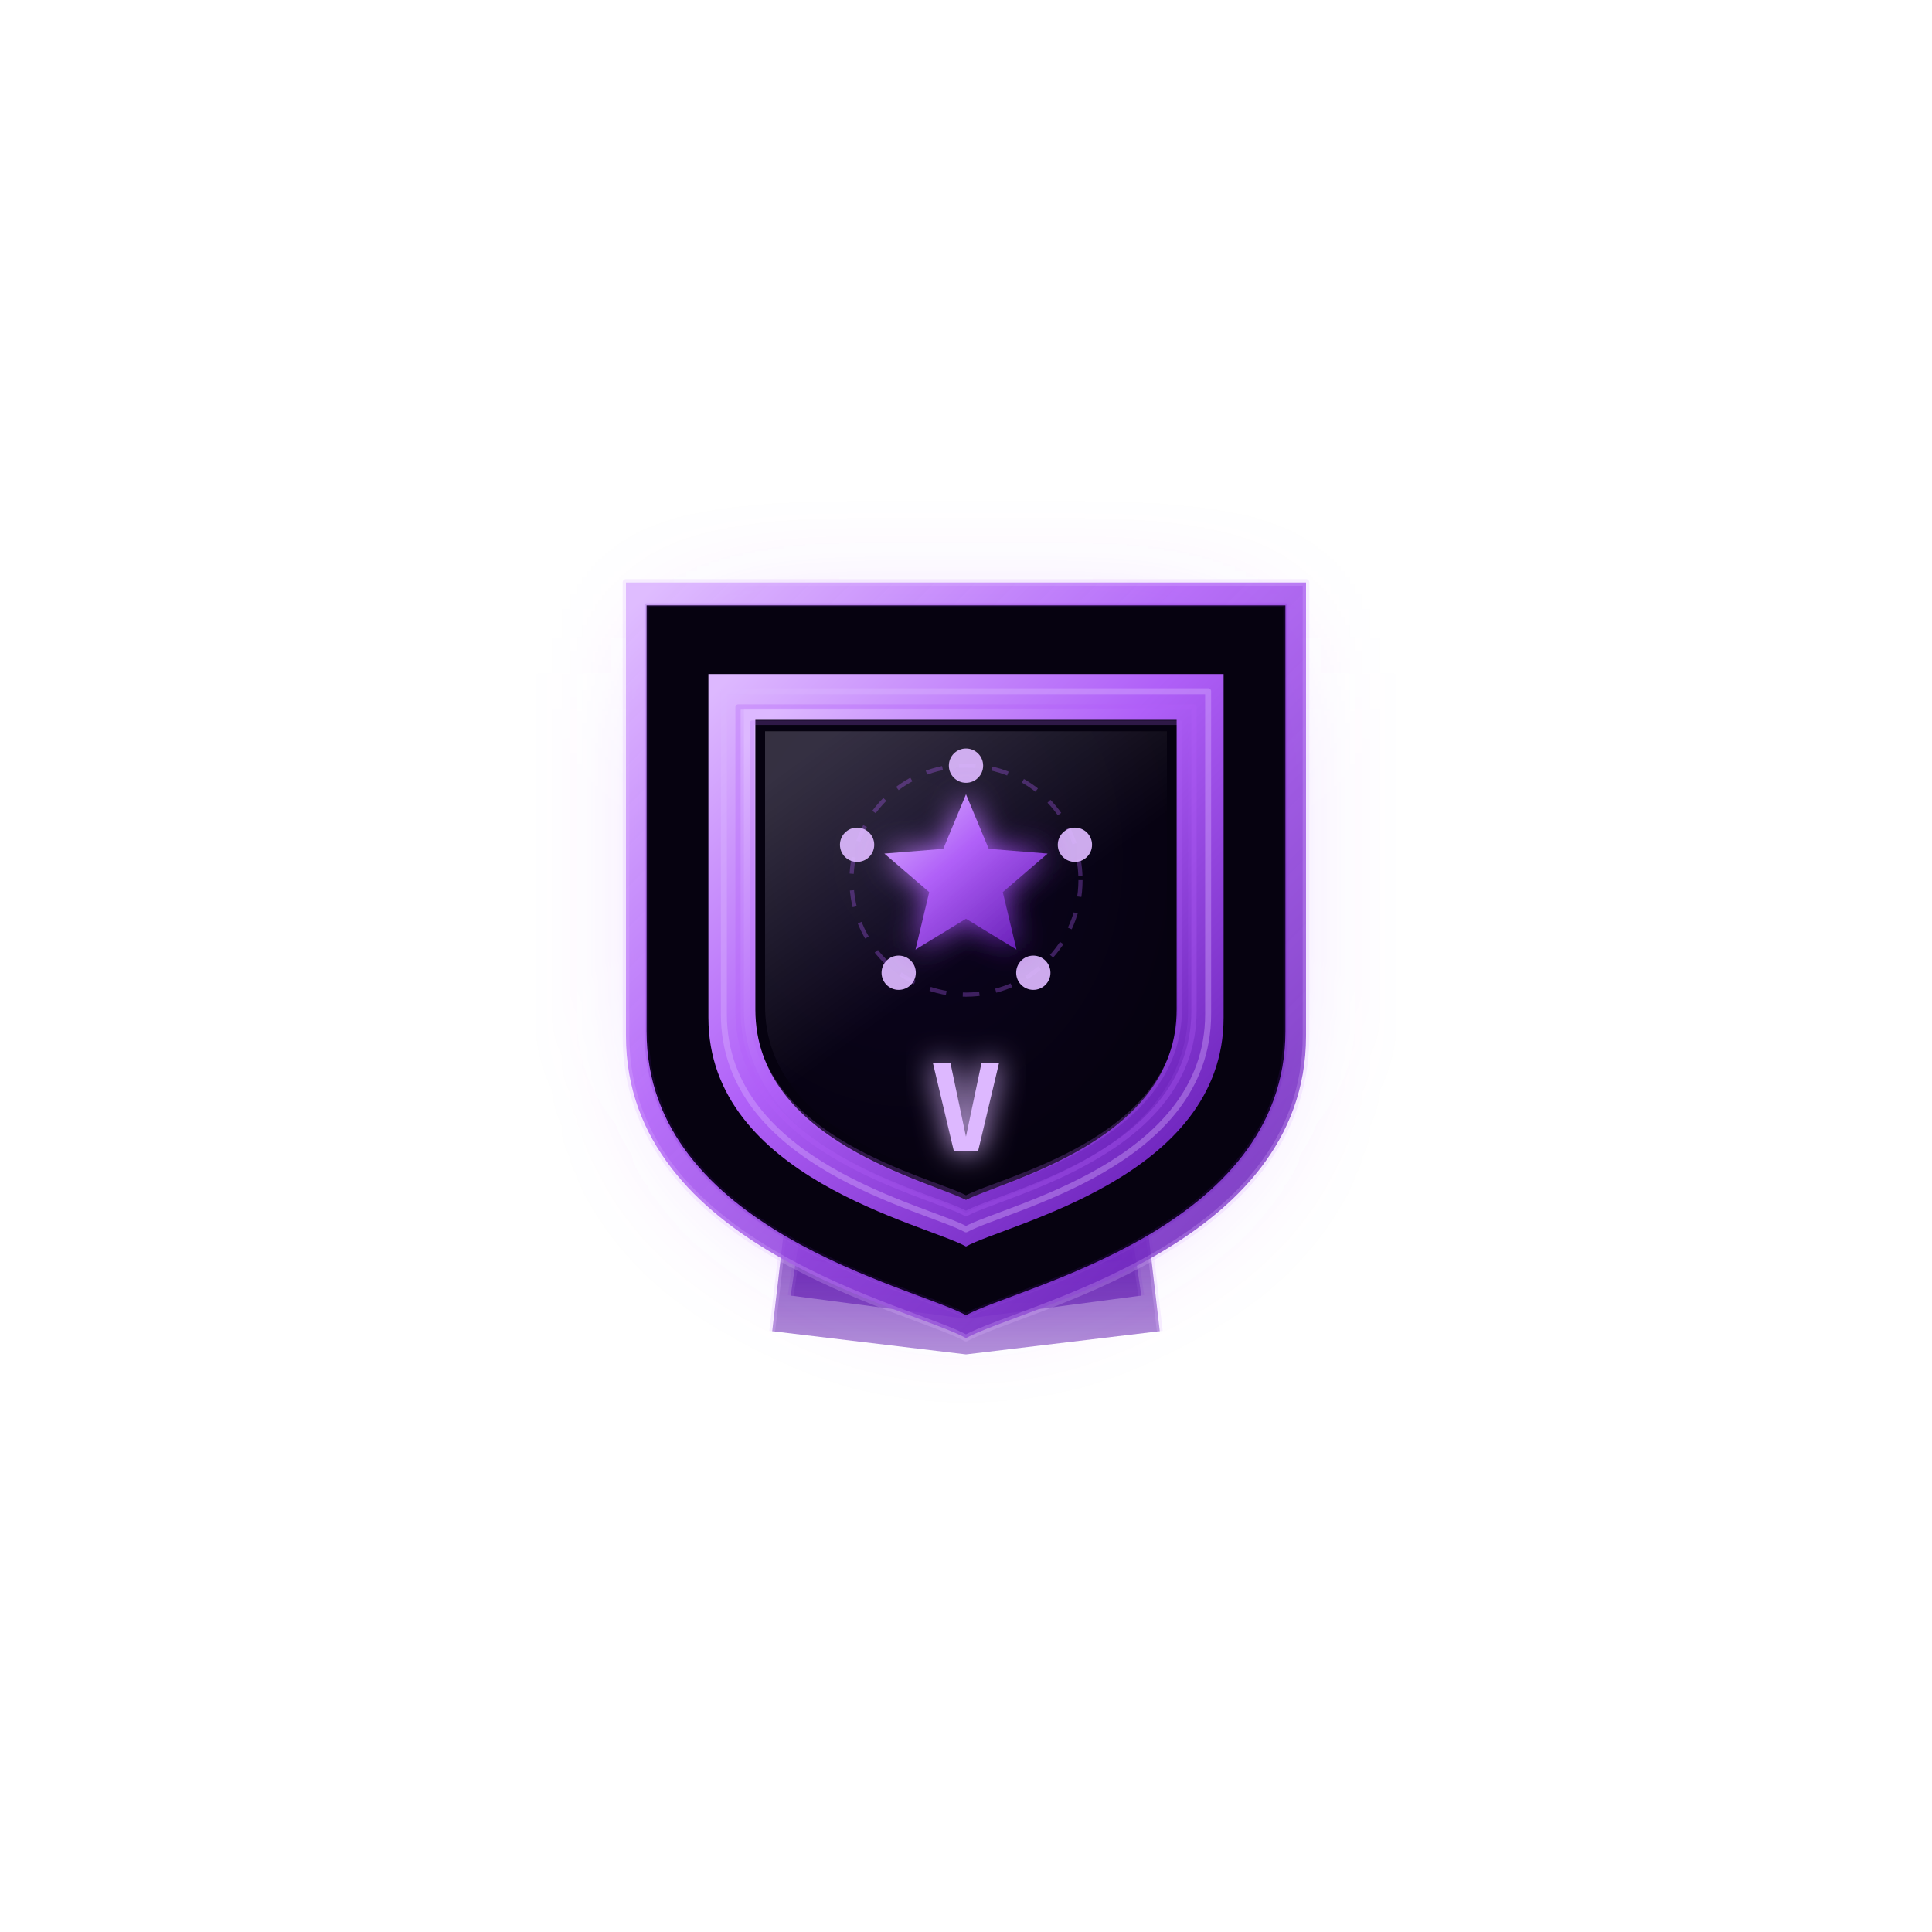
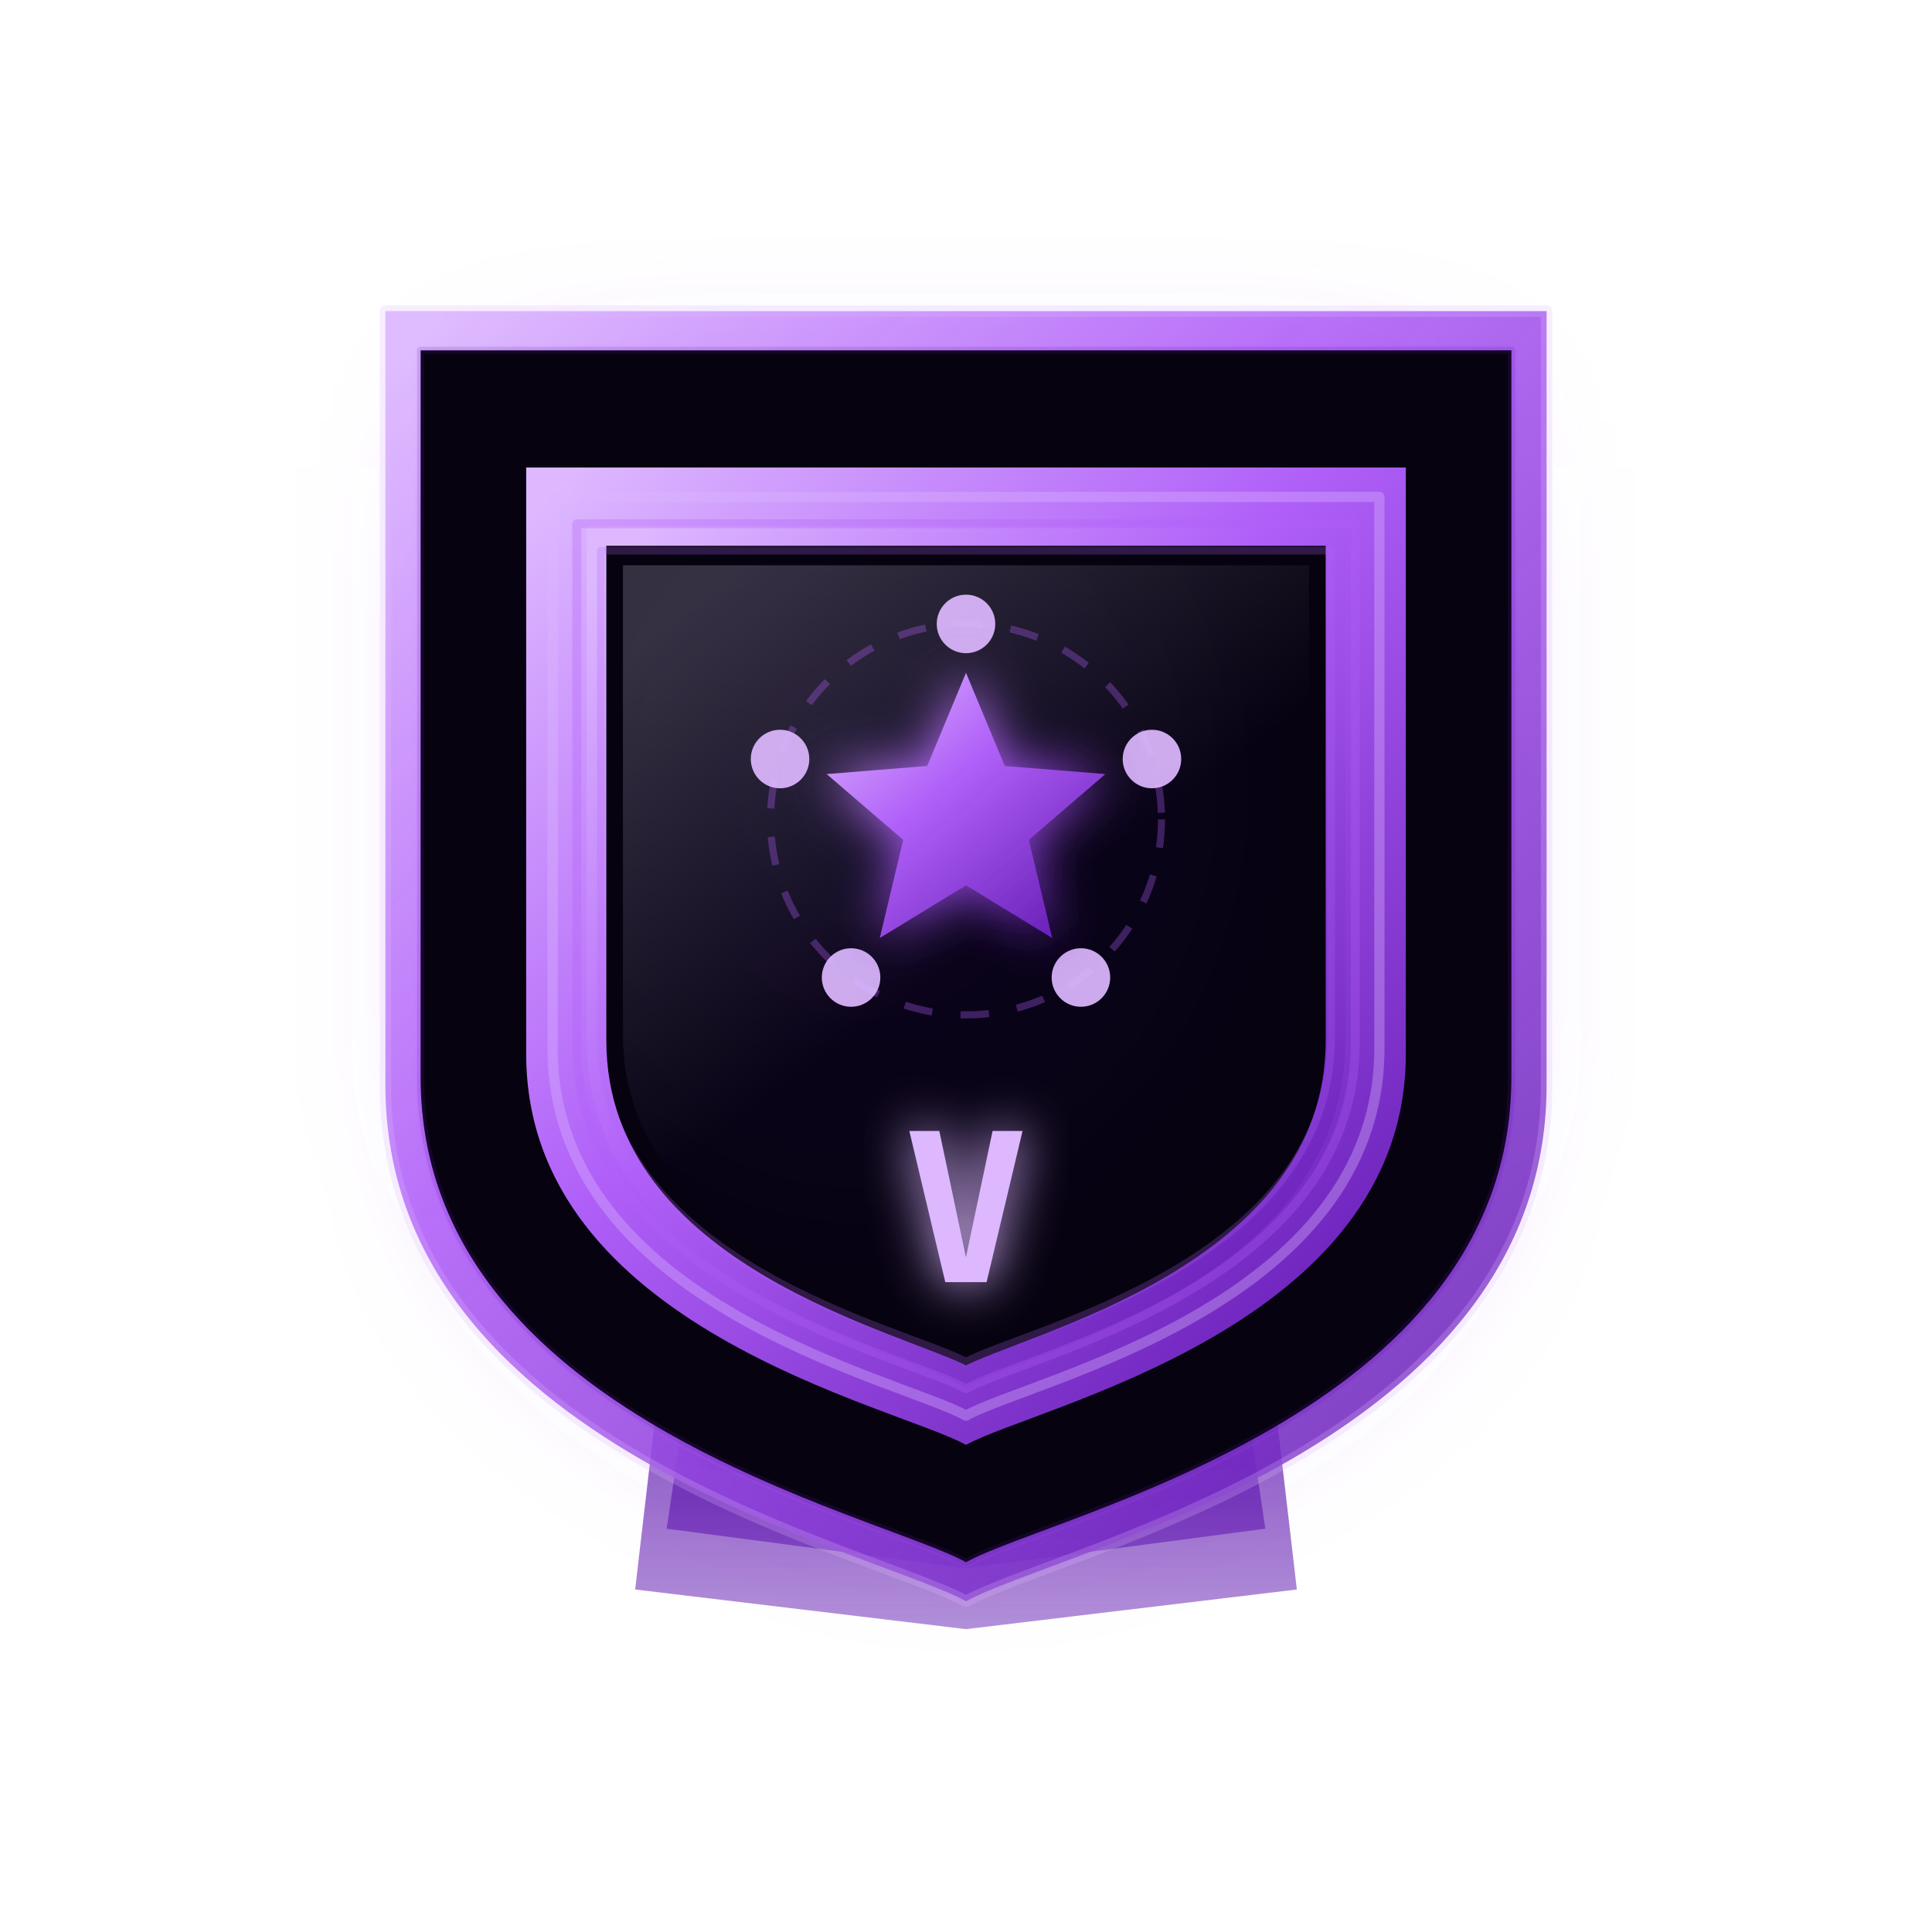
- <svg xmlns="http://www.w3.org/2000/svg" width="232" height="232" viewBox="-73.10 -73.10 232.20 232.20" role="img" aria-label="Prestige 5 Badge">
+ <svg xmlns="http://www.w3.org/2000/svg" width="86" height="86" viewBox="-25 -25 136 136" overflow="visible" role="img" aria-label="Prestige 5 Badge">
  <defs>
    <radialGradient id="bgpre5" cx="35%" cy="28%" r="72%">
      <stop offset="0%" stop-color="#0c0420" />
      <stop offset="100%" stop-color="#060210" />
    </radialGradient>
    <linearGradient id="rimpre5" x1="5%" y1="0%" x2="95%" y2="100%">
      <stop offset="0%" stop-color="#ddb8ff" />
      <stop offset="42%" stop-color="#b060f8" />
      <stop offset="100%" stop-color="#6018b0" />
    </linearGradient>
    <linearGradient id="shpre5" x1="18%" y1="0%" x2="82%" y2="100%">
      <stop offset="0%" stop-color="white" stop-opacity="0.18" />
      <stop offset="50%" stop-color="white" stop-opacity="0" />
    </linearGradient>
    <filter id="glpre5" x="-40%" y="-40%" width="180%" height="180%">
      <feGaussianBlur stdDeviation="1.8" result="b" />
      <feMerge>
        <feMergeNode in="b" />
        <feMergeNode in="SourceGraphic" />
      </feMerge>
    </filter>
-     <filter id="halopre5" x="-120%" y="-120%" width="440%" height="440%">
-       <feGaussianBlur stdDeviation="9" result="b" />
+     <filter id="halopre5" x="-80%" y="-80%" width="360%" height="360%">
+       <feGaussianBlur stdDeviation="7" result="b" />
      <feMerge>
        <feMergeNode in="b" />
        <feMergeNode in="SourceGraphic" />
      </feMerge>
    </filter>
    <linearGradient id="pgpre5_0" x1="5%" y1="0%" x2="95%" y2="100%">
      <stop offset="0%" stop-color="#ddb8ff" stop-opacity="0.95" />
      <stop offset="38%" stop-color="#b060f8" stop-opacity="0.9" />
      <stop offset="100%" stop-color="#6018b0" stop-opacity="0.85" />
    </linearGradient>
    <linearGradient id="pgpre5_1" x1="5%" y1="0%" x2="95%" y2="100%">
      <stop offset="0%" stop-color="#ddb8ff" stop-opacity="0.95" />
      <stop offset="38%" stop-color="#b060f8" stop-opacity="0.9" />
      <stop offset="100%" stop-color="#6018b0" stop-opacity="0.85" />
    </linearGradient>
    <linearGradient id="pgpre5_2" x1="5%" y1="0%" x2="95%" y2="100%">
      <stop offset="0%" stop-color="#ddb8ff" stop-opacity="0.95" />
      <stop offset="38%" stop-color="#b060f8" stop-opacity="0.9" />
      <stop offset="100%" stop-color="#6018b0" stop-opacity="0.85" />
    </linearGradient>
    <linearGradient id="pgpre5_3" x1="5%" y1="0%" x2="95%" y2="100%">
      <stop offset="0%" stop-color="#ddb8ff" stop-opacity="0.95" />
      <stop offset="38%" stop-color="#b060f8" stop-opacity="0.9" />
      <stop offset="100%" stop-color="#6018b0" stop-opacity="0.85" />
    </linearGradient>
    <linearGradient id="gappre5_0" x1="0%" y1="0%" x2="0%" y2="100%">
      <stop offset="0%" stop-color="#b060f8" />
      <stop offset="100%" stop-color="#6018b0" stop-opacity="0.65" />
    </linearGradient>
    <linearGradient id="gappre5_1" x1="0%" y1="0%" x2="0%" y2="100%">
      <stop offset="0%" stop-color="#6018b0" />
      <stop offset="100%" stop-color="#6018b0" stop-opacity="0.65" />
    </linearGradient>
    <linearGradient id="gappre5_2" x1="0%" y1="0%" x2="0%" y2="100%">
      <stop offset="0%" stop-color="#6018b0" />
      <stop offset="100%" stop-color="#6018b0" stop-opacity="0.65" />
    </linearGradient>
  </defs>
-   <path d="M12.04,7.912 L73.96,7.912 L73.96,49.192 C73.96,68.456 47.954,73.96 43.0,76.712 C38.046,73.96 12.04,68.456 12.04,49.192 Z" fill="#b060f8" fill-opacity="0.60" filter="url(#halopre5)" />
+   <path d="M12.04,7.91 L73.96,7.91 L73.96,49.19 C73.96,68.46 47.95,73.96 43.00,76.71 C38.05,73.96 12.04,68.46 12.04,49.19 Z" fill="#b060f8" fill-opacity="0.60" filter="url(#halopre5)" />
  <path d="M25.72,70.52 L60.28,70.52 L61.84,78.32 L43.00,81.11 L24.16,78.32 Z" fill="url(#gappre5_0)" opacity="0.90" />
  <path d="M25.72,70.52 L60.28,70.52" fill="none" stroke="#ddb8ff" stroke-width="0.9" stroke-opacity="0.50" />
-   <line x1="25.72" y1="70.52" x2="24.16" y2="78.32" stroke="#ddb8ff" stroke-width="0.7" stroke-opacity="0.38" />
-   <line x1="60.28" y1="70.52" x2="61.84" y2="78.32" stroke="#ddb8ff" stroke-width="0.7" stroke-opacity="0.38" />
  <path d="M23.50,72.02 L62.50,72.02 L64.07,82.61 L43.00,85.39 L21.93,82.61 Z" fill="url(#gappre5_1)" opacity="0.82" />
  <path d="M23.50,72.02 L62.50,72.02" fill="none" stroke="#ddb8ff" stroke-width="0.9" stroke-opacity="0.40" />
-   <line x1="23.50" y1="72.02" x2="21.93" y2="82.61" stroke="#ddb8ff" stroke-width="0.7" stroke-opacity="0.31" />
-   <line x1="62.50" y1="72.02" x2="64.07" y2="82.61" stroke="#ddb8ff" stroke-width="0.7" stroke-opacity="0.31" />
  <path d="M21.27,73.52 L64.73,73.52 L66.29,86.89 L43.00,89.68 L19.71,86.89 Z" fill="url(#gappre5_2)" opacity="0.74" />
  <path d="M21.27,73.52 L64.73,73.52" fill="none" stroke="#ddb8ff" stroke-width="0.9" stroke-opacity="0.30" />
-   <line x1="21.27" y1="73.52" x2="19.71" y2="86.89" stroke="#ddb8ff" stroke-width="0.7" stroke-opacity="0.24" />
-   <line x1="64.73" y1="73.52" x2="66.29" y2="86.89" stroke="#ddb8ff" stroke-width="0.7" stroke-opacity="0.24" />
-   <path d="M9.563,5.16 L76.437,5.16 L76.437,49.742 C76.437,70.548 48.35,76.492 43.0,79.464 C37.65,76.492 9.563,70.548 9.563,49.742 Z" fill="url(#pgpre5_0)" />
-   <path d="M12.04,7.912 L73.96,7.912 L73.96,49.192 C73.96,68.456 47.954,73.96 43.0,76.712 C38.046,73.96 12.04,68.456 12.04,49.192 Z" fill="#060210" />
-   <path d="M9.563,5.16 L76.437,5.16 L76.437,49.742 C76.437,70.548 48.35,76.492 43.0,79.464 C37.65,76.492 9.563,70.548 9.563,49.742 Z" fill="none" stroke="#ddb8ff" stroke-width="0.8" stroke-opacity="0.48" stroke-linejoin="round" />
-   <path d="M12.04,7.912 L73.96,7.912 L73.96,49.192 C73.96,68.456 47.954,73.96 43.0,76.712 C38.046,73.96 12.04,68.456 12.04,49.192 Z" fill="none" stroke="#6018b0" stroke-width="0.5" stroke-opacity="0.28" stroke-linejoin="round" />
-   <path d="M7.086,2.408 L78.914,2.408 L78.914,50.293 C78.914,72.639 48.746,79.024 43.0,82.216 C37.254,79.024 7.086,72.639 7.086,50.293 Z" fill="url(#pgpre5_1)" />
-   <path d="M9.563,5.16 L76.437,5.16 L76.437,49.742 C76.437,70.548 48.35,76.492 43.0,79.464 C37.65,76.492 9.563,70.548 9.563,49.742 Z" fill="#060210" />
-   <path d="M7.086,2.408 L78.914,2.408 L78.914,50.293 C78.914,72.639 48.746,79.024 43.0,82.216 C37.254,79.024 7.086,72.639 7.086,50.293 Z" fill="none" stroke="#ddb8ff" stroke-width="0.8" stroke-opacity="0.40" stroke-linejoin="round" />
-   <path d="M9.563,5.16 L76.437,5.16 L76.437,49.742 C76.437,70.548 48.35,76.492 43.0,79.464 C37.65,76.492 9.563,70.548 9.563,49.742 Z" fill="none" stroke="#6018b0" stroke-width="0.5" stroke-opacity="0.24" stroke-linejoin="round" />
-   <path d="M4.61,-0.344 L81.39,-0.344 L81.39,50.843 C81.39,74.731 49.142,81.556 43.0,84.968 C36.858,81.556 4.61,74.731 4.61,50.843 Z" fill="url(#pgpre5_2)" />
-   <path d="M7.086,2.408 L78.914,2.408 L78.914,50.293 C78.914,72.639 48.746,79.024 43.0,82.216 C37.254,79.024 7.086,72.639 7.086,50.293 Z" fill="#060210" />
-   <path d="M4.61,-0.344 L81.39,-0.344 L81.39,50.843 C81.39,74.731 49.142,81.556 43.0,84.968 C36.858,81.556 4.61,74.731 4.61,50.843 Z" fill="none" stroke="#ddb8ff" stroke-width="0.8" stroke-opacity="0.32" stroke-linejoin="round" />
-   <path d="M7.086,2.408 L78.914,2.408 L78.914,50.293 C78.914,72.639 48.746,79.024 43.0,82.216 C37.254,79.024 7.086,72.639 7.086,50.293 Z" fill="none" stroke="#6018b0" stroke-width="0.5" stroke-opacity="0.20" stroke-linejoin="round" />
-   <path d="M2.133,-3.096 L83.867,-3.096 L83.867,51.394 C83.867,76.822 49.539,84.087 43.0,87.72 C36.461,84.087 2.133,76.822 2.133,51.394 Z" fill="url(#pgpre5_3)" />
-   <path d="M4.61,-0.344 L81.39,-0.344 L81.39,50.843 C81.39,74.731 49.142,81.556 43.0,84.968 C36.858,81.556 4.61,74.731 4.61,50.843 Z" fill="#060210" />
-   <path d="M2.133,-3.096 L83.867,-3.096 L83.867,51.394 C83.867,76.822 49.539,84.087 43.0,87.72 C36.461,84.087 2.133,76.822 2.133,51.394 Z" fill="none" stroke="#ddb8ff" stroke-width="0.8" stroke-opacity="0.24" stroke-linejoin="round" />
-   <path d="M4.61,-0.344 L81.39,-0.344 L81.39,50.843 C81.39,74.731 49.142,81.556 43.0,84.968 C36.858,81.556 4.61,74.731 4.61,50.843 Z" fill="none" stroke="#6018b0" stroke-width="0.5" stroke-opacity="0.16" stroke-linejoin="round" />
-   <path d="M12.04,7.912 L73.96,7.912 L73.96,49.192 C73.96,68.456 47.954,73.96 43.0,76.712 C38.046,73.96 12.04,68.456 12.04,49.192 Z" fill="url(#rimpre5)" />
-   <path d="M16.994,12.728 L69.006,12.728 L69.006,48.229 C69.006,64.796 47.161,69.529 43.0,71.896 C38.839,69.529 16.994,64.796 16.994,48.229 Z" fill="#060210" />
-   <path d="M16.994,12.728 L69.006,12.728 L69.006,48.229 C69.006,64.796 47.161,69.529 43.0,71.896 C38.839,69.529 16.994,64.796 16.994,48.229 Z" fill="none" stroke="url(#rimpre5)" stroke-width="1.38" />
-   <path d="M18.851,14.792 L67.149,14.792 L67.149,47.816 C67.149,63.227 46.864,67.63 43.0,69.832 C39.136,67.63 18.851,63.227 18.851,47.816 Z" fill="url(#bgpre5)" />
-   <path d="M18.851,14.792 L67.149,14.792 L67.149,47.816 C67.149,63.227 46.864,67.63 43.0,69.832 C39.136,67.63 18.851,63.227 18.851,47.816 Z" fill="url(#shpre5)" />
-   <path d="M13.898,9.976 L72.102,9.976 L72.102,48.779 C72.102,66.887 47.656,72.061 43.0,74.648 C38.344,72.061 13.898,66.887 13.898,48.779 Z" fill="none" stroke="#ddb8ff" stroke-width="0.72" stroke-opacity="0.36" stroke-linejoin="round" />
-   <path d="M15.6,11.868 L70.4,11.868 L70.4,48.401 C70.4,65.449 47.384,70.32 43.0,72.756 C38.616,70.32 15.6,65.449 15.6,48.401 Z" fill="none" stroke="#b060f8" stroke-width="0.63" stroke-opacity="0.30" stroke-linejoin="round" />
-   <path d="M17.303,13.76 L68.697,13.76 L68.697,48.022 C68.697,64.012 47.111,68.58 43.0,70.864 C38.889,68.58 17.303,64.012 17.303,48.022 Z" fill="none" stroke="#b060f8" stroke-width="0.54" stroke-opacity="0.24" stroke-linejoin="round" />
+   <path d="M9.56,5.16 L76.44,5.16 L76.44,49.74 C76.44,70.55 48.35,76.49 43.00,79.46 C37.65,76.49 9.56,70.55 9.56,49.74 Z" fill="url(#pgpre5_0)" />
+   <path d="M12.04,7.91 L73.96,7.91 L73.96,49.19 C73.96,68.46 47.95,73.96 43.00,76.71 C38.05,73.96 12.04,68.46 12.04,49.19 Z" fill="#060210" />
+   <path d="M9.56,5.16 L76.44,5.16 L76.44,49.74 C76.44,70.55 48.35,76.49 43.00,79.46 C37.65,76.49 9.56,70.55 9.56,49.74 Z" fill="none" stroke="#ddb8ff" stroke-width="0.8" stroke-opacity="0.48" stroke-linejoin="round" />
+   <path d="M12.04,7.91 L73.96,7.91 L73.96,49.19 C73.96,68.46 47.95,73.96 43.00,76.71 C38.05,73.96 12.04,68.46 12.04,49.19 Z" fill="none" stroke="#6018b0" stroke-width="0.5" stroke-opacity="0.28" stroke-linejoin="round" />
+   <path d="M7.09,2.41 L78.91,2.41 L78.91,50.29 C78.91,72.64 48.75,79.02 43.00,82.22 C37.25,79.02 7.09,72.64 7.09,50.29 Z" fill="url(#pgpre5_1)" />
+   <path d="M9.56,5.16 L76.44,5.16 L76.44,49.74 C76.44,70.55 48.35,76.49 43.00,79.46 C37.65,76.49 9.56,70.55 9.56,49.74 Z" fill="#060210" />
+   <path d="M7.09,2.41 L78.91,2.41 L78.91,50.29 C78.91,72.64 48.75,79.02 43.00,82.22 C37.25,79.02 7.09,72.64 7.09,50.29 Z" fill="none" stroke="#ddb8ff" stroke-width="0.8" stroke-opacity="0.40" stroke-linejoin="round" />
+   <path d="M9.56,5.16 L76.44,5.16 L76.44,49.74 C76.44,70.55 48.35,76.49 43.00,79.46 C37.65,76.49 9.56,70.55 9.56,49.74 Z" fill="none" stroke="#6018b0" stroke-width="0.5" stroke-opacity="0.24" stroke-linejoin="round" />
+   <path d="M4.61,-0.34 L81.39,-0.34 L81.39,50.84 C81.39,74.73 49.14,81.56 43.00,84.97 C36.86,81.56 4.61,74.73 4.61,50.84 Z" fill="url(#pgpre5_2)" />
+   <path d="M7.09,2.41 L78.91,2.41 L78.91,50.29 C78.91,72.64 48.75,79.02 43.00,82.22 C37.25,79.02 7.09,72.64 7.09,50.29 Z" fill="#060210" />
+   <path d="M4.61,-0.34 L81.39,-0.34 L81.39,50.84 C81.39,74.73 49.14,81.56 43.00,84.97 C36.86,81.56 4.61,74.73 4.61,50.84 Z" fill="none" stroke="#ddb8ff" stroke-width="0.8" stroke-opacity="0.32" stroke-linejoin="round" />
+   <path d="M7.09,2.41 L78.91,2.41 L78.91,50.29 C78.91,72.64 48.75,79.02 43.00,82.22 C37.25,79.02 7.09,72.64 7.09,50.29 Z" fill="none" stroke="#6018b0" stroke-width="0.5" stroke-opacity="0.20" stroke-linejoin="round" />
+   <path d="M2.13,-3.10 L83.87,-3.10 L83.87,51.39 C83.87,76.82 49.54,84.09 43.00,87.72 C36.46,84.09 2.13,76.82 2.13,51.39 Z" fill="url(#pgpre5_3)" />
+   <path d="M4.61,-0.34 L81.39,-0.34 L81.39,50.84 C81.39,74.73 49.14,81.56 43.00,84.97 C36.86,81.56 4.61,74.73 4.61,50.84 Z" fill="#060210" />
+   <path d="M2.13,-3.10 L83.87,-3.10 L83.87,51.39 C83.87,76.82 49.54,84.09 43.00,87.72 C36.46,84.09 2.13,76.82 2.13,51.39 Z" fill="none" stroke="#ddb8ff" stroke-width="0.8" stroke-opacity="0.24" stroke-linejoin="round" />
+   <path d="M4.61,-0.34 L81.39,-0.34 L81.39,50.84 C81.39,74.73 49.14,81.56 43.00,84.97 C36.86,81.56 4.61,74.73 4.61,50.84 Z" fill="none" stroke="#6018b0" stroke-width="0.5" stroke-opacity="0.16" stroke-linejoin="round" />
+   <path d="M12.04,7.91 L73.96,7.91 L73.96,49.19 C73.96,68.46 47.95,73.96 43.00,76.71 C38.05,73.96 12.04,68.46 12.04,49.19 Z" fill="url(#rimpre5)" />
+   <path d="M16.99,12.73 L69.01,12.73 L69.01,48.23 C69.01,64.80 47.16,69.53 43.00,71.90 C38.84,69.53 16.99,64.80 16.99,48.23 Z" fill="#060210" />
+   <path d="M16.99,12.73 L69.01,12.73 L69.01,48.23 C69.01,64.80 47.16,69.53 43.00,71.90 C38.84,69.53 16.99,64.80 16.99,48.23 Z" fill="none" stroke="url(#rimpre5)" stroke-width="1.38" />
+   <path d="M18.85,14.79 L67.15,14.79 L67.15,47.82 C67.15,63.23 46.86,67.63 43.00,69.83 C39.14,67.63 18.85,63.23 18.85,47.82 Z" fill="url(#bgpre5)" />
+   <path d="M18.85,14.79 L67.15,14.79 L67.15,47.82 C67.15,63.23 46.86,67.63 43.00,69.83 C39.14,67.63 18.85,63.23 18.85,47.82 Z" fill="url(#shpre5)" />
+   <path d="M13.90,9.98 L72.10,9.98 L72.10,48.78 C72.10,66.89 47.66,72.06 43.00,74.65 C38.34,72.06 13.90,66.89 13.90,48.78 Z" fill="none" stroke="#ddb8ff" stroke-width="0.72" stroke-opacity="0.36" stroke-linejoin="round" />
+   <path d="M15.60,11.87 L70.40,11.87 L70.40,48.40 C70.40,65.45 47.38,70.32 43.00,72.76 C38.62,70.32 15.60,65.45 15.60,48.40 Z" fill="none" stroke="#b060f8" stroke-width="0.63" stroke-opacity="0.30" stroke-linejoin="round" />
+   <path d="M17.30,13.76 L68.70,13.76 L68.70,48.02 C68.70,64.01 47.11,68.58 43.00,70.86 C38.89,68.58 17.30,64.01 17.30,48.02 Z" fill="none" stroke="#b060f8" stroke-width="0.54" stroke-opacity="0.24" stroke-linejoin="round" />
  <circle cx="43.00" cy="32.68" r="13.76" fill="none" stroke="#b060f8" stroke-width="0.5" stroke-opacity="0.32" stroke-dasharray="2 2" />
  <circle cx="43.00" cy="18.92" r="2.06" fill="#ddb8ff" opacity="0.92" />
  <circle cx="56.09" cy="28.43" r="2.06" fill="#ddb8ff" opacity="0.92" />
  <circle cx="51.09" cy="43.81" r="2.06" fill="#ddb8ff" opacity="0.92" />
  <circle cx="34.91" cy="43.81" r="2.06" fill="#ddb8ff" opacity="0.92" />
  <circle cx="29.91" cy="28.43" r="2.06" fill="#ddb8ff" opacity="0.92" />
  <path d="M43.00,22.36L45.73,28.92L52.81,29.49L47.42,34.12L49.07,41.03L43.00,37.32L36.93,41.03L38.58,34.12L33.19,29.49L40.27,28.92Z" fill="url(#rimpre5)" filter="url(#glpre5)" />
  <text x="43.00" y="60.20" text-anchor="middle" dominant-baseline="central" font-family="Orbitron,monospace" font-weight="900" font-size="14.6" fill="#ddb8ff" filter="url(#glpre5)">V</text>
</svg>
